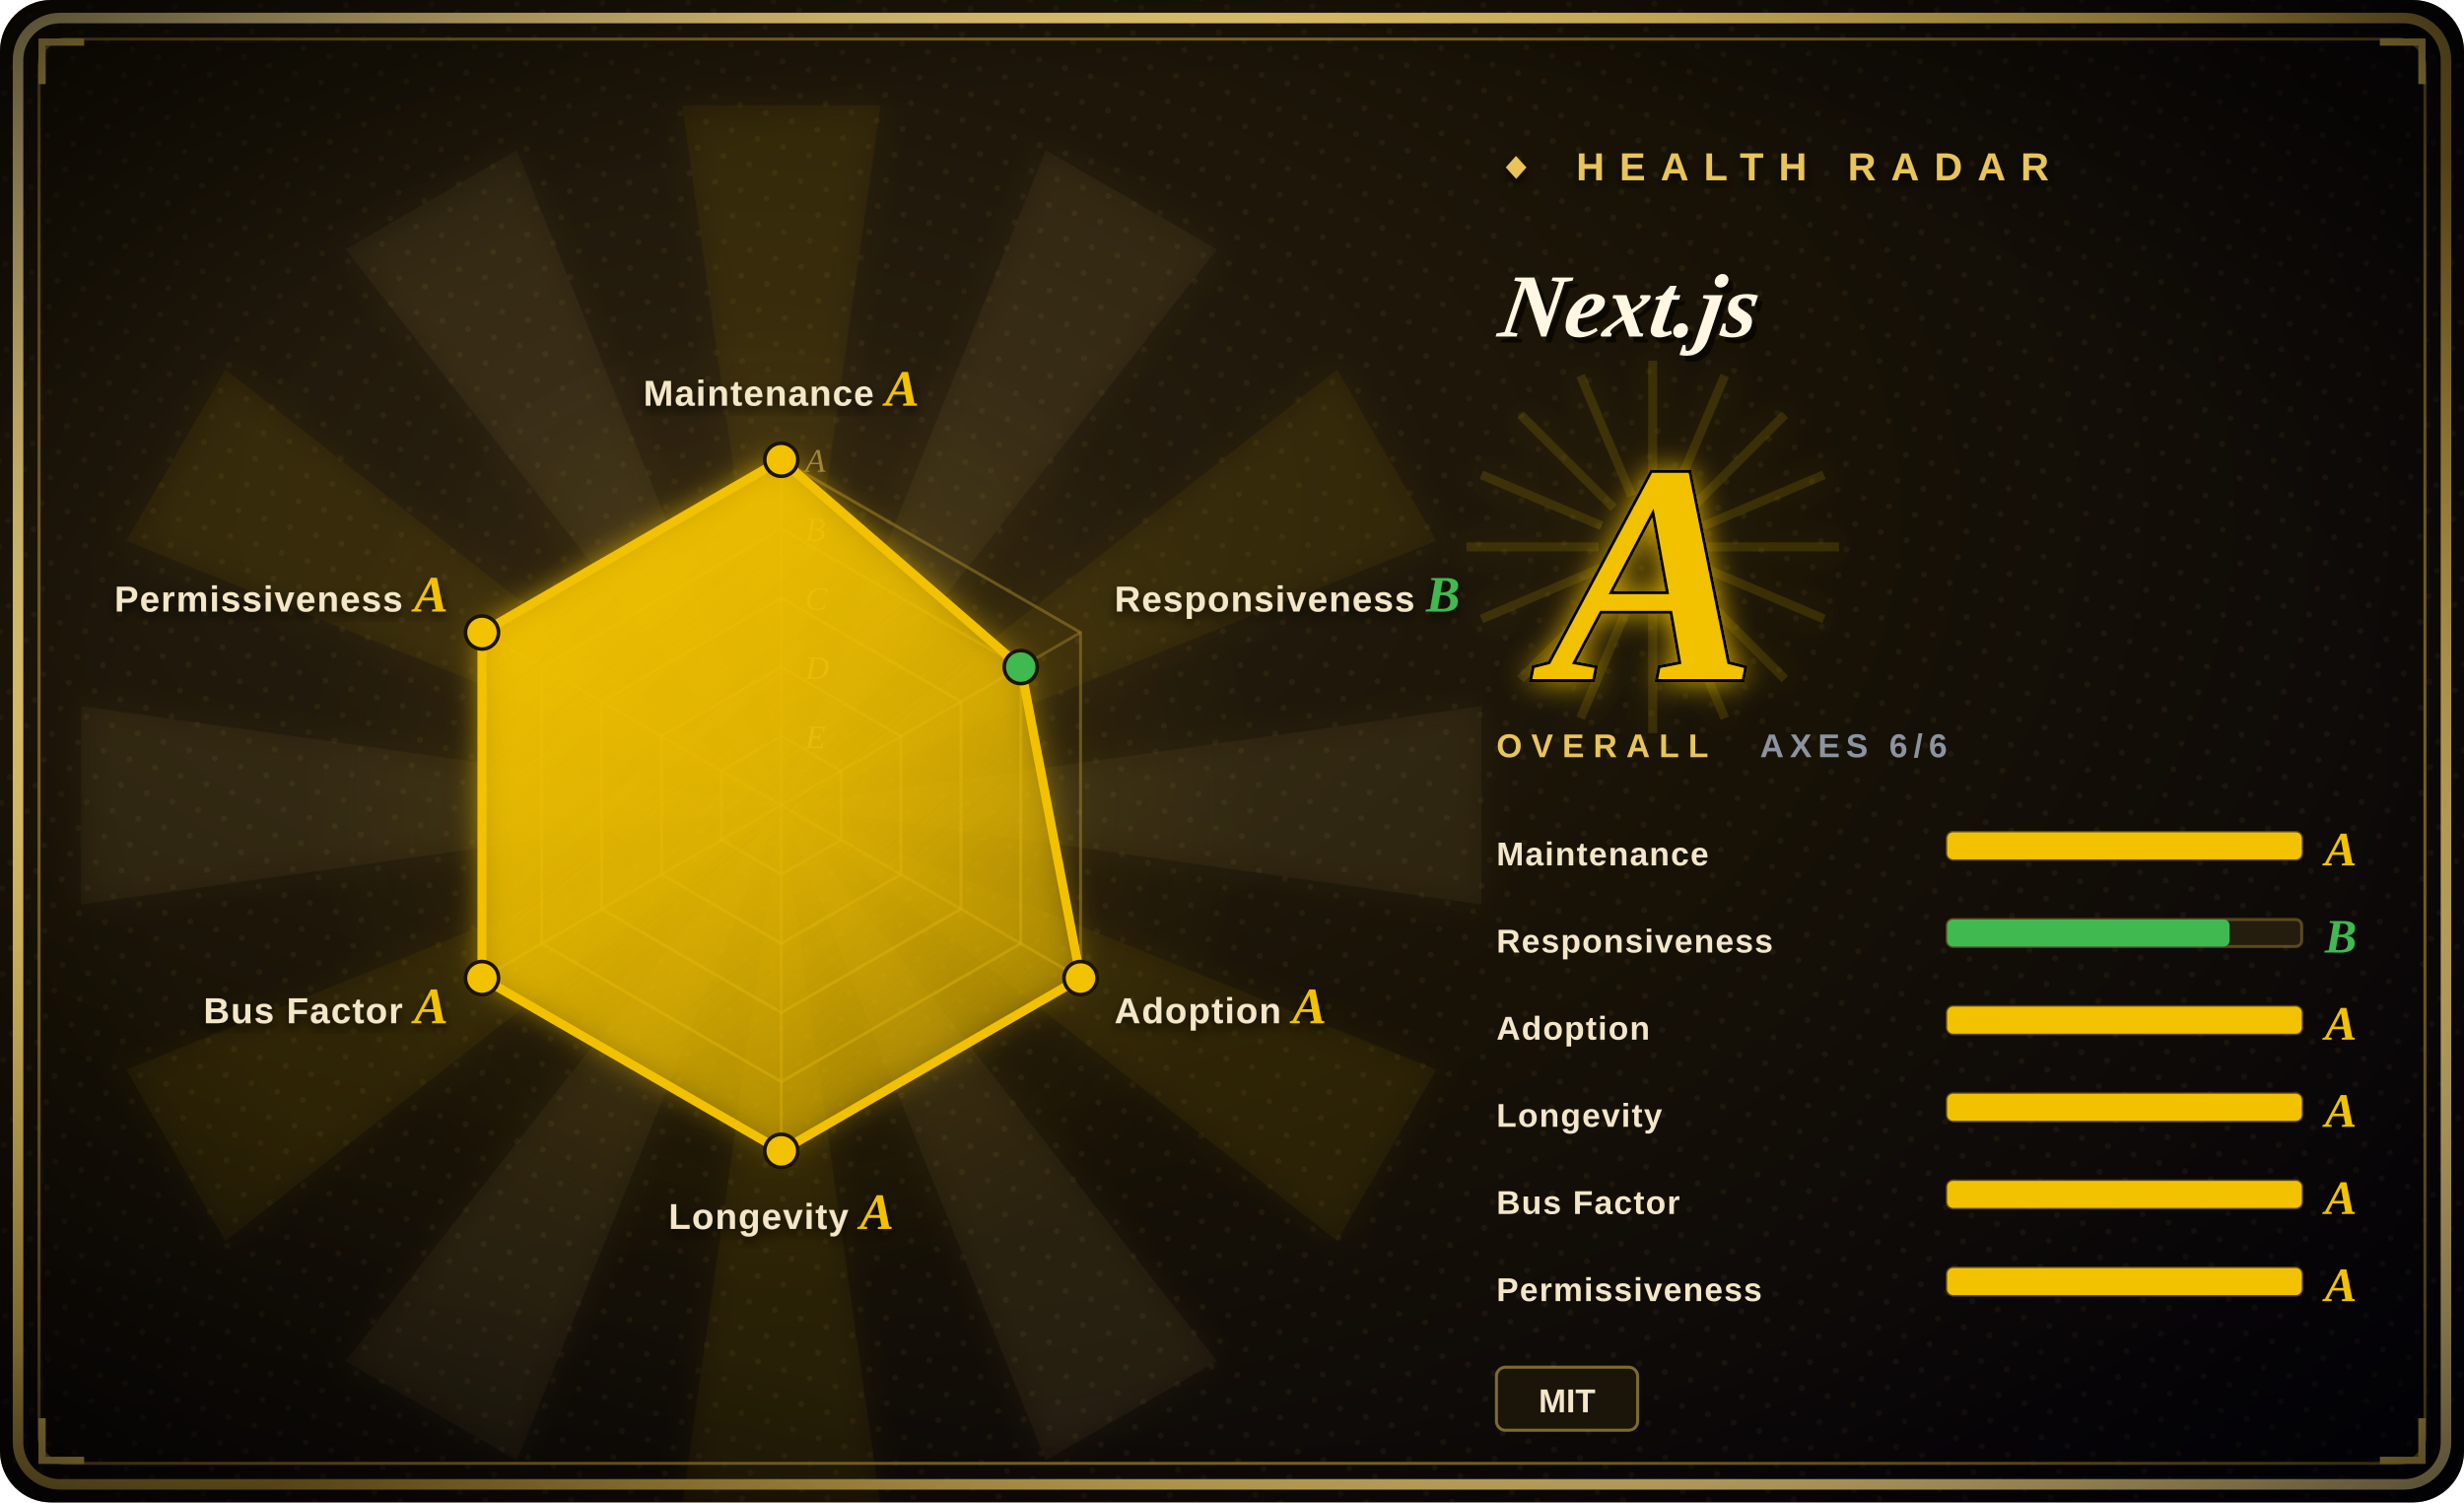
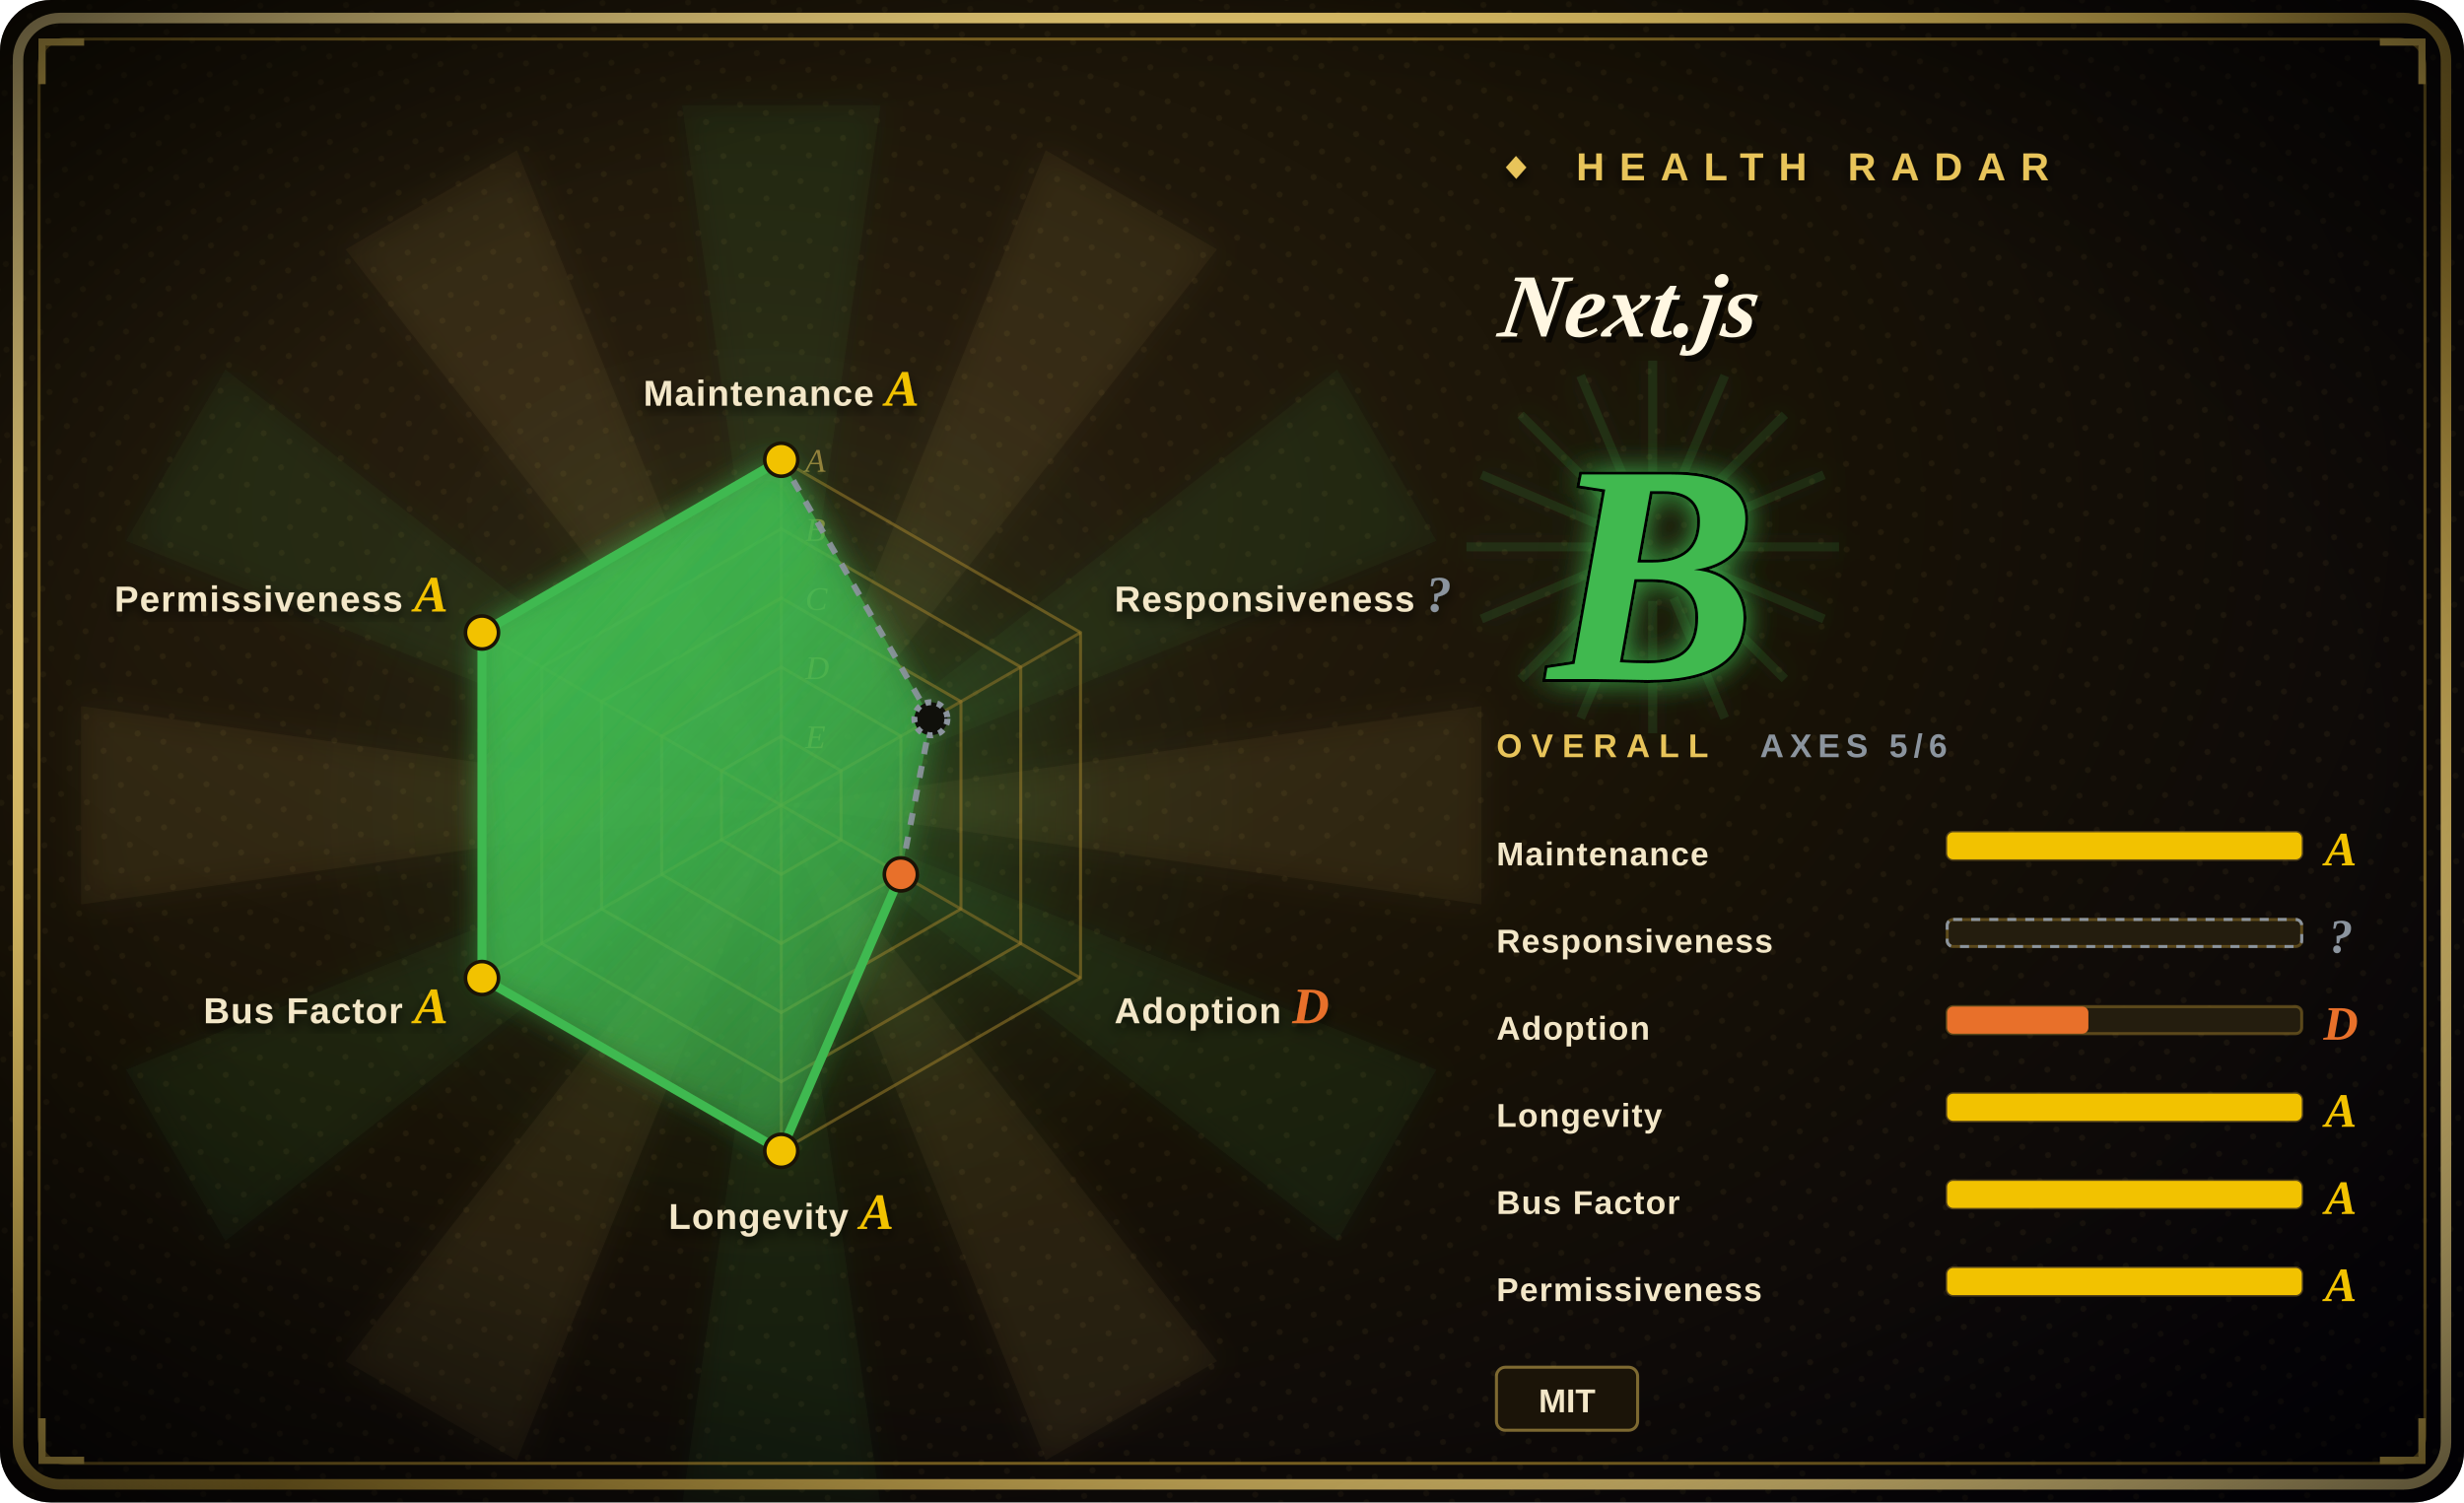
<svg xmlns="http://www.w3.org/2000/svg" width="820" height="500" viewBox="0 0 820 500">
  <defs>
    <radialGradient id="bg" cx="30%" cy="34%" r="90%">
      <stop offset="0%" stop-color="#2a2010" />
      <stop offset="48%" stop-color="#181206" />
      <stop offset="100%" stop-color="#05030a" />
    </radialGradient>
    <radialGradient id="vig" cx="50%" cy="50%" r="72%">
      <stop offset="62%" stop-color="#000000" stop-opacity="0" />
      <stop offset="100%" stop-color="#000000" stop-opacity="0.72" />
    </radialGradient>
    <linearGradient id="frame" x1="0" y1="0" x2="1" y2="1">
      <stop offset="0%" stop-color="#f6dd92" />
      <stop offset="45%" stop-color="#E8C45A" />
      <stop offset="55%" stop-color="#9c7d2a" />
      <stop offset="100%" stop-color="#f6dd92" />
    </linearGradient>
    <linearGradient id="poly" x1="0" y1="0" x2="0.7" y2="1">
-       <stop offset="0%" stop-color="#F2C200" stop-opacity="0.92" />
-       <stop offset="100%" stop-color="#F2C200" stop-opacity="0.34" />
+       <stop offset="0%" stop-color="#3FB950" stop-opacity="0.92" />
+       <stop offset="100%" stop-color="#3FB950" stop-opacity="0.34" />
    </linearGradient>
    <radialGradient id="halo" cx="50%" cy="50%" r="50%">
-       <stop offset="0%" stop-color="#F2C200" stop-opacity="0.34" />
-       <stop offset="68%" stop-color="#F2C200" stop-opacity="0.04" />
-       <stop offset="100%" stop-color="#F2C200" stop-opacity="0" />
+       <stop offset="0%" stop-color="#3FB950" stop-opacity="0.34" />
+       <stop offset="68%" stop-color="#3FB950" stop-opacity="0.04" />
+       <stop offset="100%" stop-color="#3FB950" stop-opacity="0" />
    </radialGradient>
    <filter id="glow" x="-60%" y="-60%" width="220%" height="220%">
      <feGaussianBlur stdDeviation="5" result="b" />
      <feMerge>
        <feMergeNode in="b" />
        <feMergeNode in="SourceGraphic" />
      </feMerge>
    </filter>
    <filter id="soft" x="-30%" y="-30%" width="160%" height="160%">
      <feDropShadow dx="0" dy="2" stdDeviation="2" flood-color="#000" flood-opacity="0.7" />
    </filter>
    <pattern id="halftone" width="9" height="9" patternUnits="userSpaceOnUse" patternTransform="rotate(18)">
      <circle cx="2" cy="2" r="1" fill="#E8C45A" fill-opacity="0.06" />
    </pattern>
  </defs>
  <rect width="820" height="500" rx="17" fill="url(#bg)" />
  <rect width="820" height="500" rx="17" fill="url(#halftone)" />
  <g opacity="0.5" filter="url(#glow)">
    <path d="M260,268 L493,235 L493,301 Z" fill="#E8C45A" fill-opacity="0.10" />
-     <path d="M260,268 L478,356 L445,413 Z" fill="#F2C200" fill-opacity="0.10" />
+     <path d="M260,268 L478,356 L445,413 Z" fill="#3FB950" fill-opacity="0.10" />
    <path d="M260,268 L405,453 L348,486 Z" fill="#E8C45A" fill-opacity="0.10" />
-     <path d="M260,268 L293,501 L227,501 Z" fill="#F2C200" fill-opacity="0.10" />
+     <path d="M260,268 L293,501 L227,501 Z" fill="#3FB950" fill-opacity="0.10" />
    <path d="M260,268 L172,486 L115,453 Z" fill="#E8C45A" fill-opacity="0.10" />
-     <path d="M260,268 L75,413 L42,356 Z" fill="#F2C200" fill-opacity="0.10" />
+     <path d="M260,268 L75,413 L42,356 Z" fill="#3FB950" fill-opacity="0.10" />
    <path d="M260,268 L27,301 L27,235 Z" fill="#E8C45A" fill-opacity="0.10" />
-     <path d="M260,268 L42,180 L75,123 Z" fill="#F2C200" fill-opacity="0.10" />
+     <path d="M260,268 L42,180 L75,123 Z" fill="#3FB950" fill-opacity="0.10" />
    <path d="M260,268 L115,83 L172,50 Z" fill="#E8C45A" fill-opacity="0.10" />
-     <path d="M260,268 L227,35 L293,35 Z" fill="#F2C200" fill-opacity="0.10" />
+     <path d="M260,268 L227,35 L293,35 Z" fill="#3FB950" fill-opacity="0.10" />
    <path d="M260,268 L348,50 L405,83 Z" fill="#E8C45A" fill-opacity="0.10" />
-     <path d="M260,268 L445,123 L478,180 Z" fill="#F2C200" fill-opacity="0.10" />
+     <path d="M260,268 L445,123 L478,180 Z" fill="#3FB950" fill-opacity="0.10" />
  </g>
  <circle cx="260" cy="268" r="161" fill="url(#halo)" />
  <rect x="6" y="6" width="808" height="488" rx="14" fill="none" stroke="url(#frame)" stroke-width="3.5" />
  <rect x="13" y="13" width="794" height="474" rx="9" fill="none" stroke="#9c7d2a" stroke-width="1" stroke-opacity="0.8" />
  <path d="M14,28 L14,14 L28,14" fill="none" stroke="#E8C45A" stroke-width="2.4" />
  <path d="M806,28 L806,14 L792,14" fill="none" stroke="#E8C45A" stroke-width="2.4" />
  <path d="M14,472 L14,486 L28,486" fill="none" stroke="#E8C45A" stroke-width="2.4" />
  <path d="M806,472 L806,486 L792,486" fill="none" stroke="#E8C45A" stroke-width="2.4" />
  <rect width="820" height="500" rx="17" fill="url(#vig)" />
  <polygon points="260.0,153.0 359.6,210.5 359.6,325.5 260.0,383.0 160.4,325.5 160.4,210.5" fill="none" stroke="#9c7d2a" stroke-opacity="0.55" stroke-width="1" />
  <polygon points="260.0,176.0 339.7,222.0 339.7,314.0 260.0,360.0 180.3,314.0 180.3,222.0" fill="none" stroke="#9c7d2a" stroke-opacity="0.55" stroke-width="1" />
  <polygon points="260.0,199.0 319.8,233.5 319.8,302.5 260.0,337.0 200.2,302.5 200.2,233.5" fill="none" stroke="#9c7d2a" stroke-opacity="0.55" stroke-width="1" />
  <polygon points="260.0,222.0 299.8,245.0 299.8,291.0 260.0,314.0 220.2,291.0 220.2,245.0" fill="none" stroke="#9c7d2a" stroke-opacity="0.55" stroke-width="1" />
  <polygon points="260.0,245.0 279.9,256.5 279.9,279.5 260.0,291.0 240.1,279.5 240.1,256.5" fill="none" stroke="#9c7d2a" stroke-opacity="0.55" stroke-width="1" />
  <line x1="260" y1="268" x2="260.0" y2="153.0" stroke="#9c7d2a" stroke-opacity="0.5" stroke-width="1" />
  <line x1="260" y1="268" x2="359.6" y2="210.5" stroke="#9c7d2a" stroke-opacity="0.5" stroke-width="1" />
  <line x1="260" y1="268" x2="359.6" y2="325.5" stroke="#9c7d2a" stroke-opacity="0.5" stroke-width="1" />
  <line x1="260" y1="268" x2="260.0" y2="383.0" stroke="#9c7d2a" stroke-opacity="0.5" stroke-width="1" />
  <line x1="260" y1="268" x2="160.4" y2="325.5" stroke="#9c7d2a" stroke-opacity="0.5" stroke-width="1" />
  <line x1="260" y1="268" x2="160.4" y2="210.5" stroke="#9c7d2a" stroke-opacity="0.5" stroke-width="1" />
  <text x="268" y="157.0" font-size="11" font-style="italic" fill="#E8C45A" fill-opacity="0.55" font-family="'Georgia','Times New Roman',serif">A</text>
  <text x="268" y="180.0" font-size="11" font-style="italic" fill="#E8C45A" fill-opacity="0.55" font-family="'Georgia','Times New Roman',serif">B</text>
  <text x="268" y="203.0" font-size="11" font-style="italic" fill="#E8C45A" fill-opacity="0.55" font-family="'Georgia','Times New Roman',serif">C</text>
  <text x="268" y="226.0" font-size="11" font-style="italic" fill="#E8C45A" fill-opacity="0.55" font-family="'Georgia','Times New Roman',serif">D</text>
  <text x="268" y="249.0" font-size="11" font-style="italic" fill="#E8C45A" fill-opacity="0.55" font-family="'Georgia','Times New Roman',serif">E</text>
-   <polygon points="260.0,153.0 339.7,222.0 359.6,325.5 260.0,383.0 160.4,325.5 160.4,210.5" fill="url(#poly)" filter="url(#glow)" />
-   <line x1="260.0" y1="153.0" x2="339.7" y2="222.0" stroke="#F2C200" stroke-width="3" />
-   <line x1="339.7" y1="222.0" x2="359.6" y2="325.5" stroke="#F2C200" stroke-width="3" />
-   <line x1="359.6" y1="325.5" x2="260.0" y2="383.0" stroke="#F2C200" stroke-width="3" />
-   <line x1="260.0" y1="383.0" x2="160.4" y2="325.5" stroke="#F2C200" stroke-width="3" />
-   <line x1="160.4" y1="325.5" x2="160.4" y2="210.5" stroke="#F2C200" stroke-width="3" />
-   <line x1="160.4" y1="210.5" x2="260.0" y2="153.0" stroke="#F2C200" stroke-width="3" />
+   <polygon points="260.0,153.0 309.8,239.2 299.8,291.0 260.0,383.0 160.4,325.5 160.4,210.5" fill="url(#poly)" filter="url(#glow)" />
+   <line x1="260.0" y1="153.0" x2="309.8" y2="239.2" stroke="#8B949E" stroke-width="2" stroke-dasharray="4 4" stroke-opacity="0.92" />
+   <line x1="309.8" y1="239.2" x2="299.8" y2="291.0" stroke="#8B949E" stroke-width="2" stroke-dasharray="4 4" stroke-opacity="0.92" />
+   <line x1="299.8" y1="291.0" x2="260.0" y2="383.0" stroke="#3FB950" stroke-width="3" />
+   <line x1="260.0" y1="383.0" x2="160.4" y2="325.5" stroke="#3FB950" stroke-width="3" />
+   <line x1="160.4" y1="325.5" x2="160.4" y2="210.5" stroke="#3FB950" stroke-width="3" />
+   <line x1="160.4" y1="210.5" x2="260.0" y2="153.0" stroke="#3FB950" stroke-width="3" />
  <circle cx="260.0" cy="153.0" r="5.5" fill="#F2C200" stroke="#1a1306" stroke-width="1.2" />
-   <circle cx="339.7" cy="222.0" r="5.5" fill="#3FB950" stroke="#1a1306" stroke-width="1.2" />
-   <circle cx="359.6" cy="325.5" r="5.5" fill="#F2C200" stroke="#1a1306" stroke-width="1.2" />
+   <circle cx="309.8" cy="239.2" r="5.5" fill="#10100b" stroke="#8B949E" stroke-width="2" stroke-dasharray="2 2" />
+   <circle cx="299.8" cy="291.0" r="5.5" fill="#E8702A" stroke="#1a1306" stroke-width="1.2" />
  <circle cx="260.0" cy="383.0" r="5.5" fill="#F2C200" stroke="#1a1306" stroke-width="1.2" />
  <circle cx="160.4" cy="325.5" r="5.5" fill="#F2C200" stroke="#1a1306" stroke-width="1.2" />
  <circle cx="160.4" cy="210.5" r="5.5" fill="#F2C200" stroke="#1a1306" stroke-width="1.2" />
  <text x="260.0" y="135.0" font-size="12" font-weight="900" fill="#f3e7c8" text-anchor="middle" font-family="'Arial Black','Helvetica Neue',Arial,sans-serif" letter-spacing="0.4" filter="url(#soft)">Maintenance <tspan fill="#F2C200" font-family="'Georgia','Times New Roman',serif" font-style="italic" font-size="17">A</tspan>
  </text>
-   <text x="370.9" y="203.5" font-size="12" font-weight="900" fill="#f3e7c8" text-anchor="start" font-family="'Arial Black','Helvetica Neue',Arial,sans-serif" letter-spacing="0.4" filter="url(#soft)">Responsiveness <tspan fill="#3FB950" font-family="'Georgia','Times New Roman',serif" font-style="italic" font-size="17">B</tspan>
+   <text x="370.9" y="203.5" font-size="12" font-weight="900" fill="#f3e7c8" text-anchor="start" font-family="'Arial Black','Helvetica Neue',Arial,sans-serif" letter-spacing="0.4" filter="url(#soft)">Responsiveness <tspan fill="#8B949E" font-family="'Georgia','Times New Roman',serif" font-style="italic" font-size="17">?</tspan>
  </text>
-   <text x="370.9" y="340.5" font-size="12" font-weight="900" fill="#f3e7c8" text-anchor="start" font-family="'Arial Black','Helvetica Neue',Arial,sans-serif" letter-spacing="0.4" filter="url(#soft)">Adoption <tspan fill="#F2C200" font-family="'Georgia','Times New Roman',serif" font-style="italic" font-size="17">A</tspan>
+   <text x="370.9" y="340.5" font-size="12" font-weight="900" fill="#f3e7c8" text-anchor="start" font-family="'Arial Black','Helvetica Neue',Arial,sans-serif" letter-spacing="0.4" filter="url(#soft)">Adoption <tspan fill="#E8702A" font-family="'Georgia','Times New Roman',serif" font-style="italic" font-size="17">D</tspan>
  </text>
  <text x="260.0" y="409.0" font-size="12" font-weight="900" fill="#f3e7c8" text-anchor="middle" font-family="'Arial Black','Helvetica Neue',Arial,sans-serif" letter-spacing="0.4" filter="url(#soft)">Longevity <tspan fill="#F2C200" font-family="'Georgia','Times New Roman',serif" font-style="italic" font-size="17">A</tspan>
  </text>
  <text x="149.1" y="340.5" font-size="12" font-weight="900" fill="#f3e7c8" text-anchor="end" font-family="'Arial Black','Helvetica Neue',Arial,sans-serif" letter-spacing="0.4" filter="url(#soft)">Bus Factor <tspan fill="#F2C200" font-family="'Georgia','Times New Roman',serif" font-style="italic" font-size="17">A</tspan>
  </text>
  <text x="149.1" y="203.5" font-size="12" font-weight="900" fill="#f3e7c8" text-anchor="end" font-family="'Arial Black','Helvetica Neue',Arial,sans-serif" letter-spacing="0.4" filter="url(#soft)">Permissiveness <tspan fill="#F2C200" font-family="'Georgia','Times New Roman',serif" font-style="italic" font-size="17">A</tspan>
  </text>
  <text x="498" y="60" font-size="13" letter-spacing="5" fill="#E8C45A" font-weight="900" font-family="'Arial Black','Helvetica Neue',Arial,sans-serif" filter="url(#soft)">◆ HEALTH RADAR</text>
  <g transform="translate(498,112) skewX(-9)">
    <text x="2" y="2" font-size="30" font-weight="900" font-style="italic" fill="#000" fill-opacity="0.6" font-family="'Georgia','Times New Roman',serif">Next.js</text>
    <text x="0" y="0" font-size="30" font-weight="900" font-style="italic" fill="#fff7e2" font-family="'Georgia','Times New Roman',serif">Next.js</text>
  </g>
  <line x1="498" y1="124" x2="648" y2="124" stroke="url(#frame)" stroke-width="2" />
  <g opacity="0.85" filter="url(#glow)">
-     <line x1="568" y1="182" x2="612" y2="182" stroke="#F2C200" stroke-opacity="0.16" stroke-width="3" />
-     <line x1="567" y1="189" x2="607" y2="206" stroke="#F2C200" stroke-opacity="0.16" stroke-width="3" />
-     <line x1="563" y1="195" x2="594" y2="226" stroke="#F2C200" stroke-opacity="0.16" stroke-width="3" />
-     <line x1="557" y1="199" x2="574" y2="239" stroke="#F2C200" stroke-opacity="0.16" stroke-width="3" />
-     <line x1="550" y1="200" x2="550" y2="244" stroke="#F2C200" stroke-opacity="0.16" stroke-width="3" />
-     <line x1="543" y1="199" x2="526" y2="239" stroke="#F2C200" stroke-opacity="0.16" stroke-width="3" />
-     <line x1="537" y1="195" x2="506" y2="226" stroke="#F2C200" stroke-opacity="0.16" stroke-width="3" />
-     <line x1="533" y1="189" x2="493" y2="206" stroke="#F2C200" stroke-opacity="0.16" stroke-width="3" />
-     <line x1="532" y1="182" x2="488" y2="182" stroke="#F2C200" stroke-opacity="0.16" stroke-width="3" />
-     <line x1="533" y1="175" x2="493" y2="158" stroke="#F2C200" stroke-opacity="0.16" stroke-width="3" />
-     <line x1="537" y1="169" x2="506" y2="138" stroke="#F2C200" stroke-opacity="0.16" stroke-width="3" />
-     <line x1="543" y1="165" x2="526" y2="125" stroke="#F2C200" stroke-opacity="0.16" stroke-width="3" />
-     <line x1="550" y1="164" x2="550" y2="120" stroke="#F2C200" stroke-opacity="0.16" stroke-width="3" />
-     <line x1="557" y1="165" x2="574" y2="125" stroke="#F2C200" stroke-opacity="0.16" stroke-width="3" />
-     <line x1="563" y1="169" x2="594" y2="138" stroke="#F2C200" stroke-opacity="0.16" stroke-width="3" />
-     <line x1="567" y1="175" x2="607" y2="158" stroke="#F2C200" stroke-opacity="0.16" stroke-width="3" />
+     <line x1="568" y1="182" x2="612" y2="182" stroke="#3FB950" stroke-opacity="0.16" stroke-width="3" />
+     <line x1="567" y1="189" x2="607" y2="206" stroke="#3FB950" stroke-opacity="0.16" stroke-width="3" />
+     <line x1="563" y1="195" x2="594" y2="226" stroke="#3FB950" stroke-opacity="0.16" stroke-width="3" />
+     <line x1="557" y1="199" x2="574" y2="239" stroke="#3FB950" stroke-opacity="0.16" stroke-width="3" />
+     <line x1="550" y1="200" x2="550" y2="244" stroke="#3FB950" stroke-opacity="0.16" stroke-width="3" />
+     <line x1="543" y1="199" x2="526" y2="239" stroke="#3FB950" stroke-opacity="0.16" stroke-width="3" />
+     <line x1="537" y1="195" x2="506" y2="226" stroke="#3FB950" stroke-opacity="0.16" stroke-width="3" />
+     <line x1="533" y1="189" x2="493" y2="206" stroke="#3FB950" stroke-opacity="0.16" stroke-width="3" />
+     <line x1="532" y1="182" x2="488" y2="182" stroke="#3FB950" stroke-opacity="0.16" stroke-width="3" />
+     <line x1="533" y1="175" x2="493" y2="158" stroke="#3FB950" stroke-opacity="0.16" stroke-width="3" />
+     <line x1="537" y1="169" x2="506" y2="138" stroke="#3FB950" stroke-opacity="0.16" stroke-width="3" />
+     <line x1="543" y1="165" x2="526" y2="125" stroke="#3FB950" stroke-opacity="0.16" stroke-width="3" />
+     <line x1="550" y1="164" x2="550" y2="120" stroke="#3FB950" stroke-opacity="0.16" stroke-width="3" />
+     <line x1="557" y1="165" x2="574" y2="125" stroke="#3FB950" stroke-opacity="0.16" stroke-width="3" />
+     <line x1="563" y1="169" x2="594" y2="138" stroke="#3FB950" stroke-opacity="0.16" stroke-width="3" />
+     <line x1="567" y1="175" x2="607" y2="158" stroke="#3FB950" stroke-opacity="0.16" stroke-width="3" />
  </g>
-   <text x="550" y="226" font-size="104" font-weight="900" font-style="italic" text-anchor="middle" fill="#F2C200" stroke="#000" stroke-width="2" paint-order="stroke" font-family="'Georgia','Times New Roman',serif" filter="url(#glow)">A</text>
+   <text x="550" y="226" font-size="104" font-weight="900" font-style="italic" text-anchor="middle" fill="#3FB950" stroke="#000" stroke-width="2" paint-order="stroke" font-family="'Georgia','Times New Roman',serif" filter="url(#glow)">B</text>
  <text x="498" y="252" font-size="11" letter-spacing="3" fill="#E8C45A" font-family="'Arial Black','Helvetica Neue',Arial,sans-serif" font-weight="900">OVERALL</text>
-   <text x="648" y="252" font-size="11" letter-spacing="2" fill="#8B949E" font-family="'Arial Black','Helvetica Neue',Arial,sans-serif" font-weight="900" text-anchor="end">AXES 6/6</text>
+   <text x="648" y="252" font-size="11" letter-spacing="2" fill="#8B949E" font-family="'Arial Black','Helvetica Neue',Arial,sans-serif" font-weight="900" text-anchor="end">AXES 5/6</text>
  <text x="498" y="288" font-size="11" font-weight="900" fill="#f3e7c8" font-family="'Arial Black','Helvetica Neue',Arial,sans-serif" letter-spacing="0.4">Maintenance</text>
  <rect x="648" y="277" width="118" height="9" rx="2" fill="#241d0e" stroke="#9c7d2a" stroke-opacity="0.5" />
  <rect x="648" y="277" width="118" height="9" rx="2" fill="#F2C200" />
  <text x="779" y="288" font-size="16" font-weight="900" font-style="italic" fill="#F2C200" font-family="'Georgia','Times New Roman',serif" text-anchor="middle">A</text>
  <text x="498" y="317" font-size="11" font-weight="900" fill="#f3e7c8" font-family="'Arial Black','Helvetica Neue',Arial,sans-serif" letter-spacing="0.4">Responsiveness</text>
  <rect x="648" y="306" width="118" height="9" rx="2" fill="#241d0e" stroke="#9c7d2a" stroke-opacity="0.5" />
-   <rect x="648" y="306" width="94" height="9" rx="2" fill="#3FB950" />
-   <text x="779" y="317" font-size="16" font-weight="900" font-style="italic" fill="#3FB950" font-family="'Georgia','Times New Roman',serif" text-anchor="middle">B</text>
+   <rect x="648" y="306" width="118" height="9" rx="2" fill="none" stroke="#8B949E" stroke-dasharray="3 3" />
+   <text x="779" y="317" font-size="16" font-weight="900" font-style="italic" fill="#8B949E" font-family="'Georgia','Times New Roman',serif" text-anchor="middle">?</text>
  <text x="498" y="346" font-size="11" font-weight="900" fill="#f3e7c8" font-family="'Arial Black','Helvetica Neue',Arial,sans-serif" letter-spacing="0.4">Adoption</text>
  <rect x="648" y="335" width="118" height="9" rx="2" fill="#241d0e" stroke="#9c7d2a" stroke-opacity="0.5" />
-   <rect x="648" y="335" width="118" height="9" rx="2" fill="#F2C200" />
-   <text x="779" y="346" font-size="16" font-weight="900" font-style="italic" fill="#F2C200" font-family="'Georgia','Times New Roman',serif" text-anchor="middle">A</text>
+   <rect x="648" y="335" width="47" height="9" rx="2" fill="#E8702A" />
+   <text x="779" y="346" font-size="16" font-weight="900" font-style="italic" fill="#E8702A" font-family="'Georgia','Times New Roman',serif" text-anchor="middle">D</text>
  <text x="498" y="375" font-size="11" font-weight="900" fill="#f3e7c8" font-family="'Arial Black','Helvetica Neue',Arial,sans-serif" letter-spacing="0.4">Longevity</text>
  <rect x="648" y="364" width="118" height="9" rx="2" fill="#241d0e" stroke="#9c7d2a" stroke-opacity="0.5" />
  <rect x="648" y="364" width="118" height="9" rx="2" fill="#F2C200" />
  <text x="779" y="375" font-size="16" font-weight="900" font-style="italic" fill="#F2C200" font-family="'Georgia','Times New Roman',serif" text-anchor="middle">A</text>
  <text x="498" y="404" font-size="11" font-weight="900" fill="#f3e7c8" font-family="'Arial Black','Helvetica Neue',Arial,sans-serif" letter-spacing="0.4">Bus Factor</text>
  <rect x="648" y="393" width="118" height="9" rx="2" fill="#241d0e" stroke="#9c7d2a" stroke-opacity="0.5" />
  <rect x="648" y="393" width="118" height="9" rx="2" fill="#F2C200" />
  <text x="779" y="404" font-size="16" font-weight="900" font-style="italic" fill="#F2C200" font-family="'Georgia','Times New Roman',serif" text-anchor="middle">A</text>
  <text x="498" y="433" font-size="11" font-weight="900" fill="#f3e7c8" font-family="'Arial Black','Helvetica Neue',Arial,sans-serif" letter-spacing="0.4">Permissiveness</text>
  <rect x="648" y="422" width="118" height="9" rx="2" fill="#241d0e" stroke="#9c7d2a" stroke-opacity="0.5" />
  <rect x="648" y="422" width="118" height="9" rx="2" fill="#F2C200" />
  <text x="779" y="433" font-size="16" font-weight="900" font-style="italic" fill="#F2C200" font-family="'Georgia','Times New Roman',serif" text-anchor="middle">A</text>
  <rect x="498" y="455" width="47" height="21" rx="3" fill="#1b1408" stroke="#E8C45A" stroke-opacity="0.5" />
  <text x="521.5" y="470" font-size="11" font-weight="700" fill="#f3e7c8" text-anchor="middle" font-family="'Arial Black','Helvetica Neue',Arial,sans-serif">MIT</text>
</svg>
